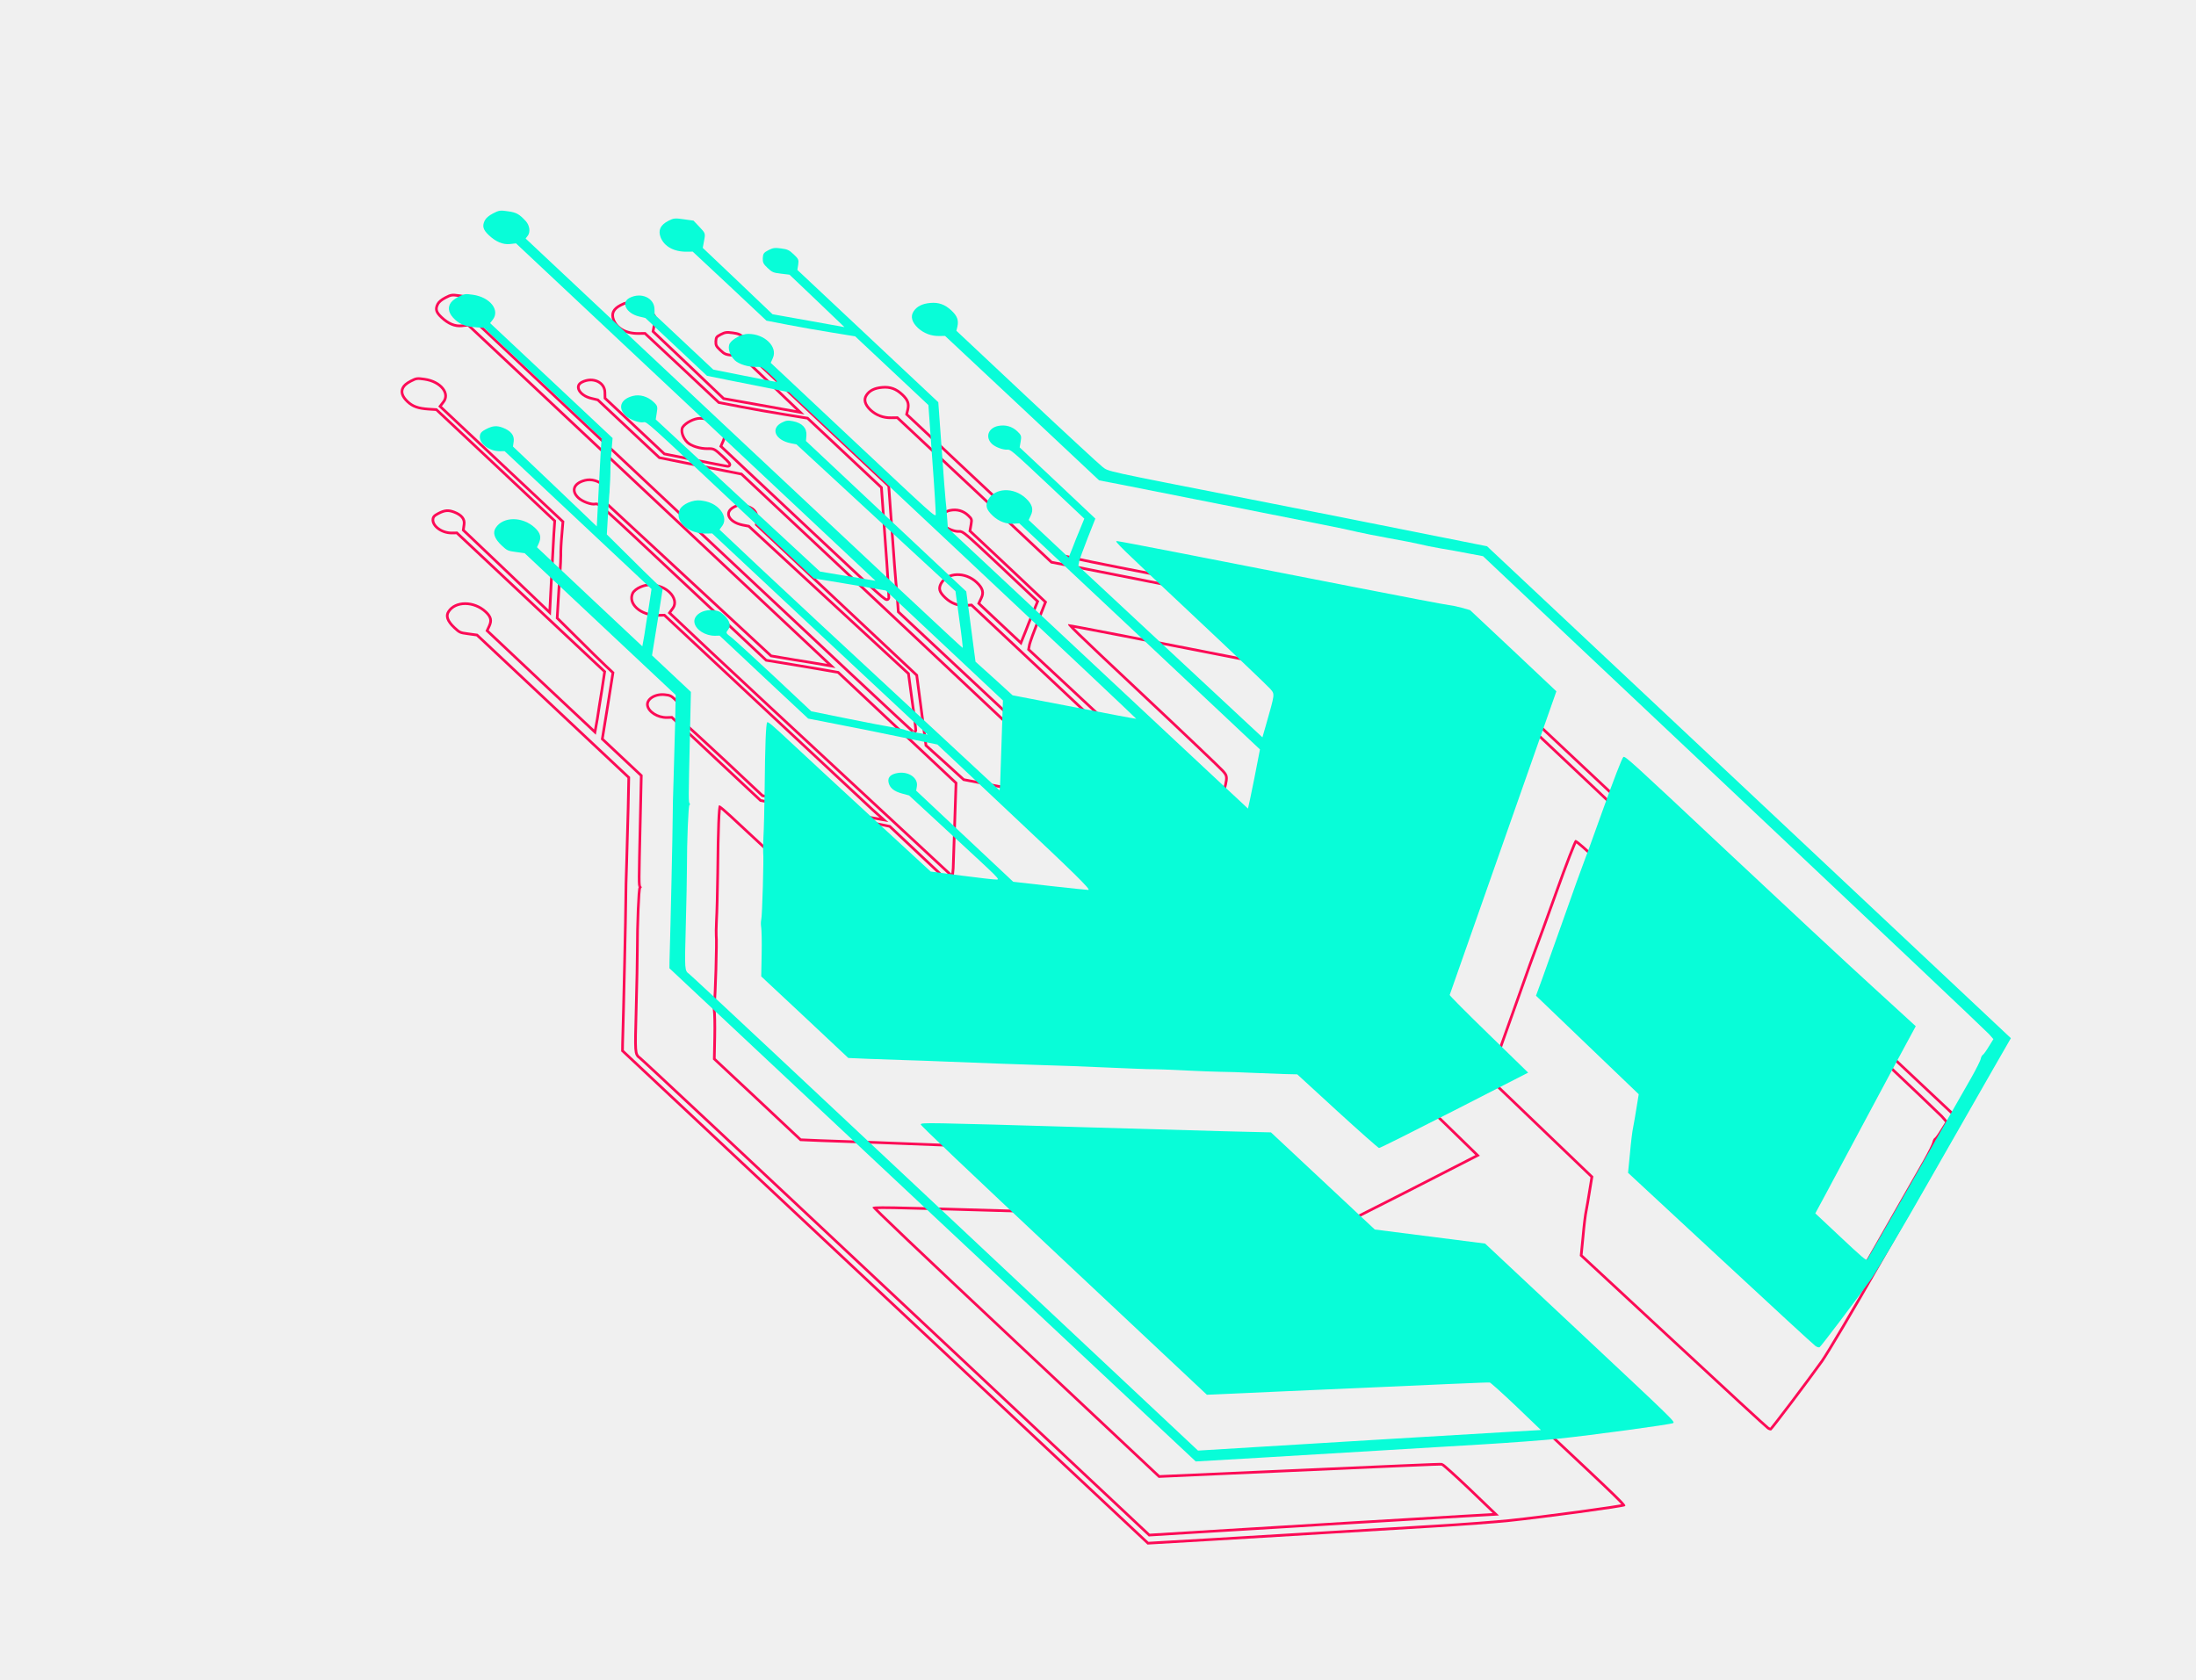
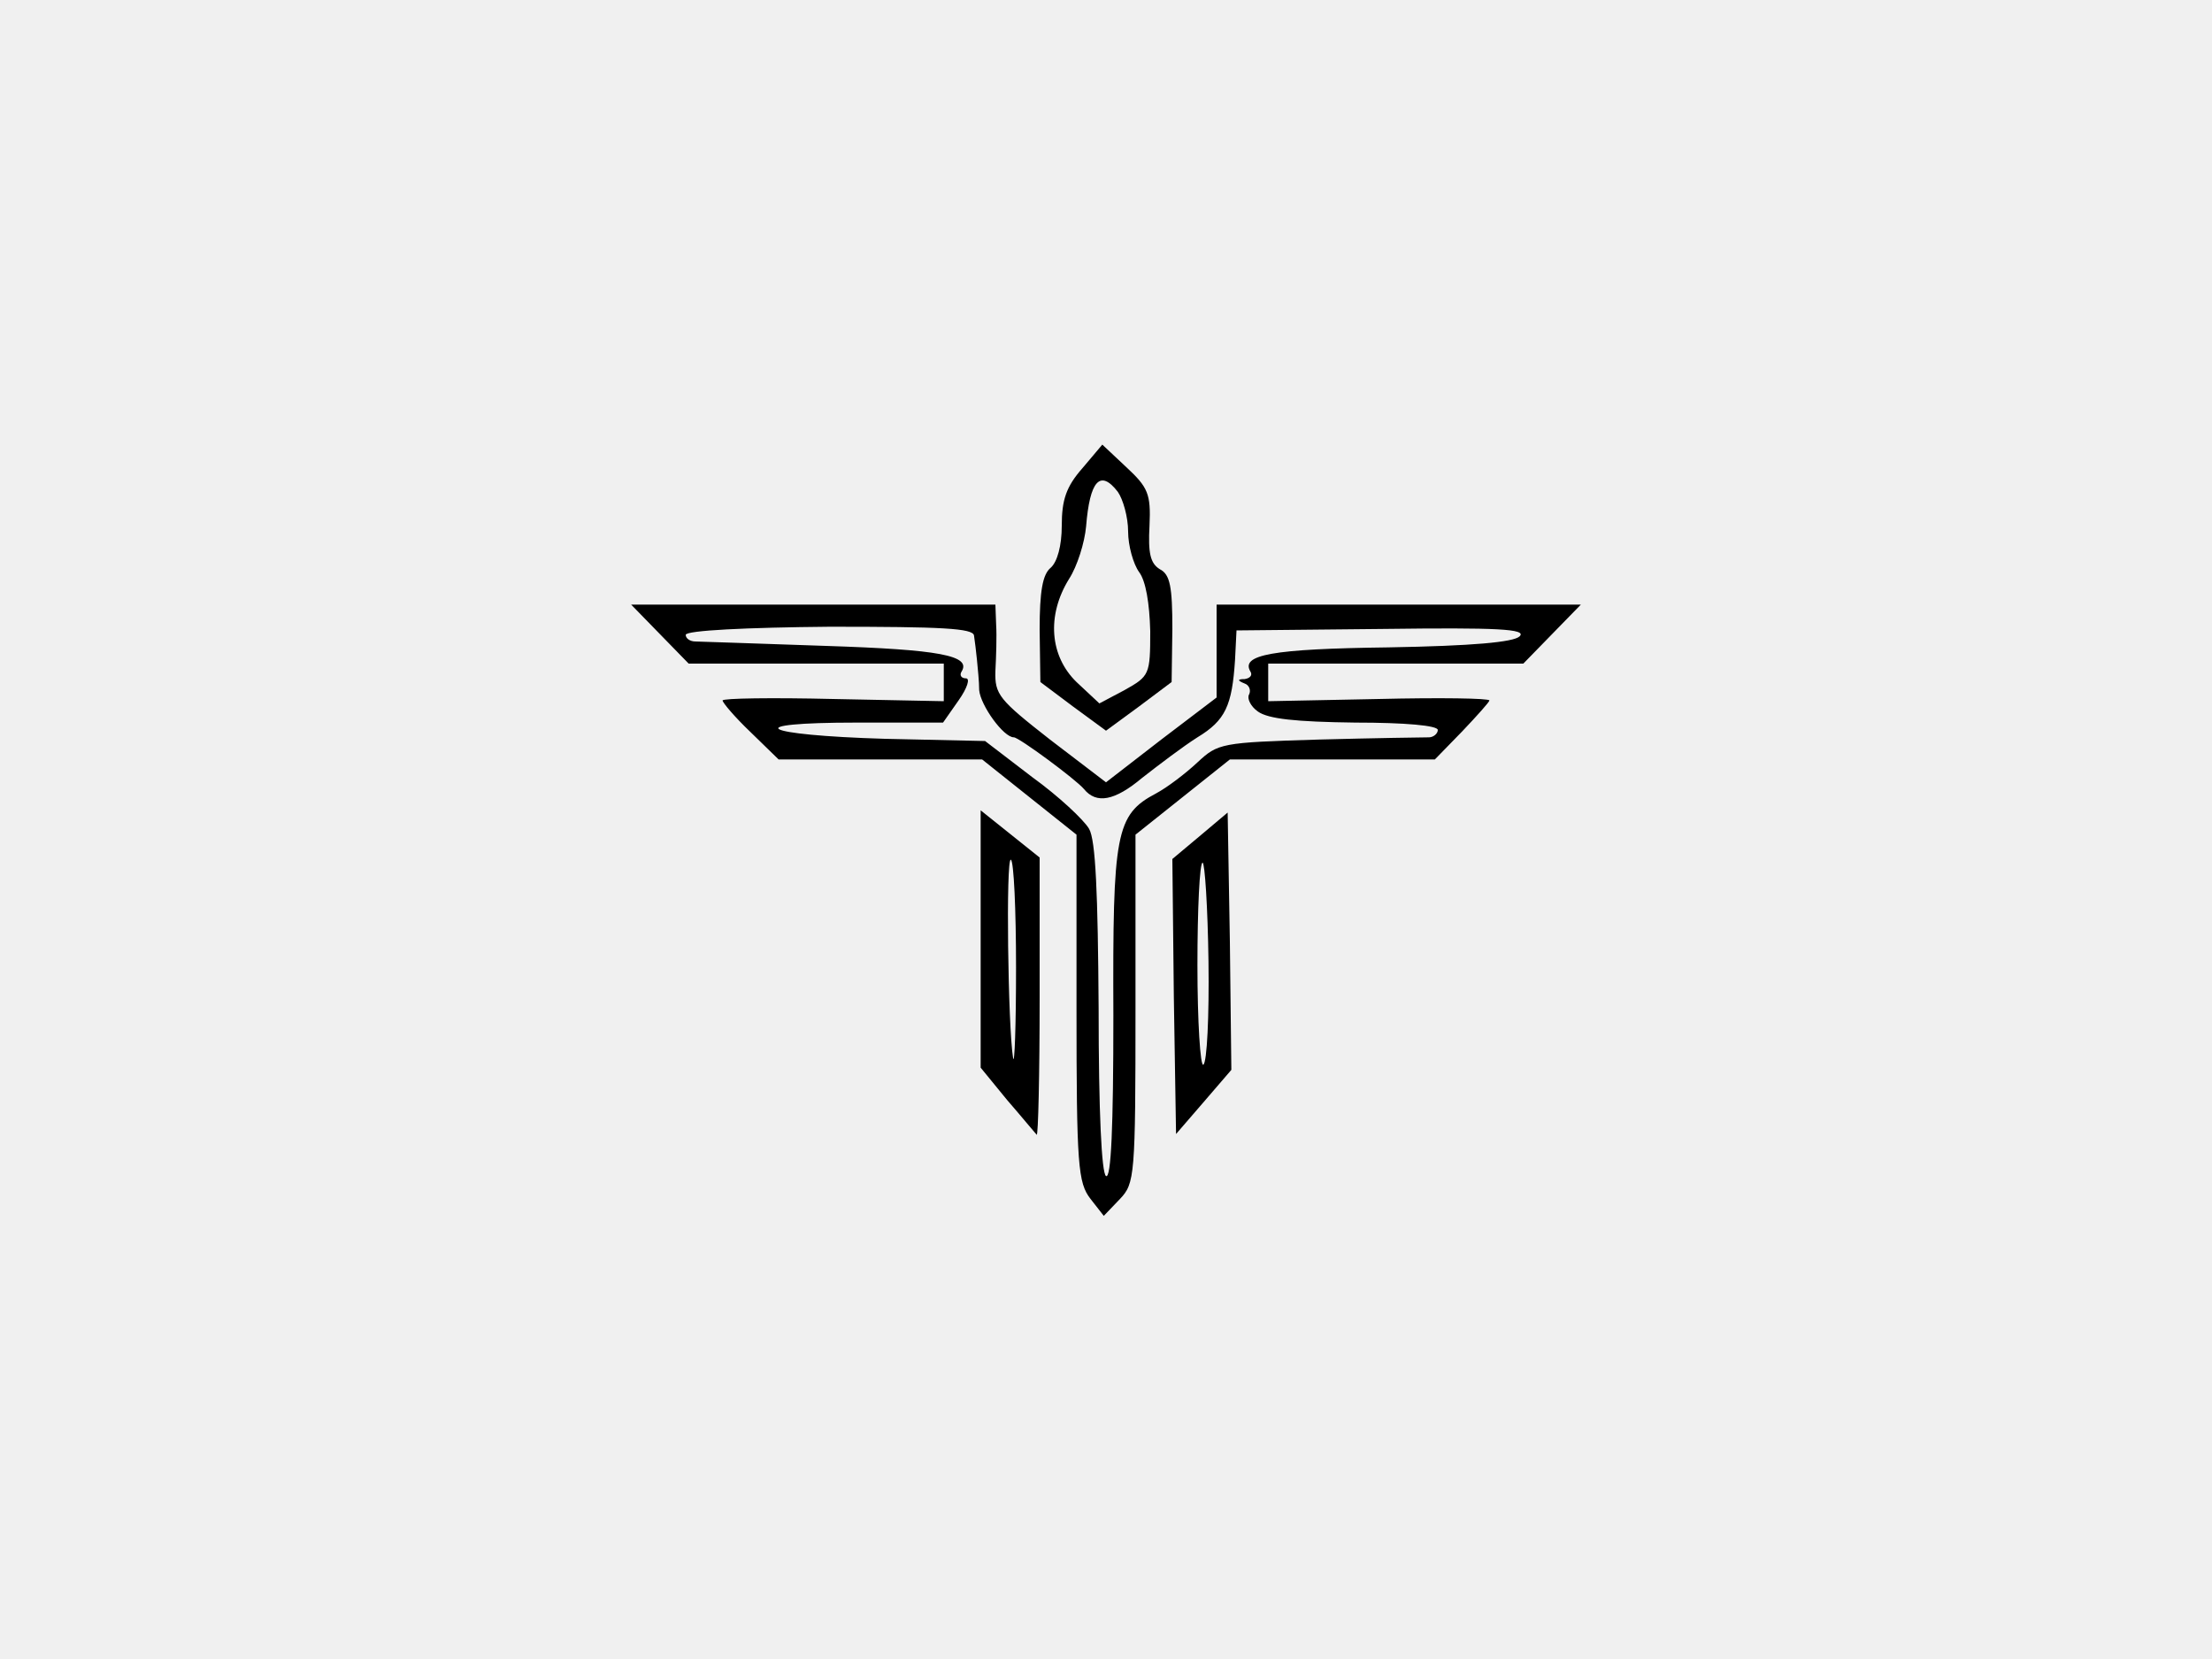
- <svg xmlns="http://www.w3.org/2000/svg" width="500" viewBox="0 0 1638 1253" fill="none">
-   <g id="LogoCombine">
-     <g id="back">
-       <g id="Vector">
-         <mask id="path-1-inside-1" fill="white">
-           <path d="M325.65 226.399C323.502 230.592 324.268 233.382 328.642 237.489C333.964 242.485 339.109 244.6 344.458 244.059L348.894 243.567L482.96 369.446L617.026 495.325L604.066 493.117C596.967 492.014 587.62 490.483 583.359 489.716L575.63 488.41L514.37 431.667L453.11 374.925L453.882 369.957C454.664 365.517 454.451 364.67 451.535 361.933C447.088 357.757 441.306 356.079 436.096 357.397C426.872 359.732 424.552 366.351 430.748 372.169C433.956 375.181 440.937 377.725 444.168 377.007C446.381 376.498 447.548 377.593 508.712 435.023L571.043 493.547L583.211 495.528C589.736 496.61 601.816 498.637 610.03 500.011L624.754 502.581L668.422 543.582L712.09 584.583L711.11 614.193C710.575 630.509 710.037 645.657 709.985 647.808L709.607 651.722L635.881 583.274C595.211 545.605 548.142 501.799 531.301 485.987L500.699 457.123L502.938 454.052C505.435 450.315 504.339 445.147 499.965 441.04C496.539 437.823 492.259 436.004 486.495 435.379C480.82 434.707 473.101 438.068 471.058 442.1C466.876 450.852 477.26 460.343 490.894 460.078L495.193 459.975L569.731 529.702C610.806 568.01 646.908 601.778 650.116 604.79L656.053 610.106L647.854 608.617C643.358 607.759 639.363 606.855 639.072 606.581C638.707 606.239 634.785 605.402 630.347 604.728C625.835 603.985 610.262 601.005 595.675 598.046L569.144 592.671L541.806 567.002C526.7 552.947 512.379 539.76 509.853 537.776C505.311 534.288 505.238 534.219 507.043 531.903C509.428 528.968 508.335 524.967 504.034 520.929C501.191 518.259 499.872 517.668 495.887 517.289C487.843 516.464 480.831 521.264 482.04 526.798C483.136 531.966 490.186 536.387 497.282 536.322L500.757 536.221L533.781 567.229L566.822 598.122L582.468 601.17C591.136 602.84 603.887 605.369 610.865 606.747C617.828 608.239 632.415 611.197 643.315 613.411L663.19 617.454L715.518 666.716C765.82 713.946 777.712 725.629 775.854 725.955C775.353 726.002 762.516 724.686 747.341 722.987L719.758 719.856L683.526 685.837L647.366 651.886L647.9 648.635C648.92 642.477 641.95 637.485 633.959 638.65C628.489 639.465 626.022 641.806 626.734 645.579C627.56 649.718 630.654 652.364 636.849 654.041L642.089 655.469L675.979 686.772C708.921 717.185 709.869 718.075 707.542 718.218C706.128 718.313 694.527 716.994 681.575 715.312L658.186 712.239L613.621 671.171C589.151 648.584 561.838 623.327 553.09 615.113C540.624 603.408 536.858 600.261 536.278 600.88C535.31 601.912 534.652 617.335 534.345 651.588C534.16 665.386 533.777 681.197 533.442 686.575C533.18 692.021 533.128 697.147 533.251 698.039C533.824 701.035 532.54 745.884 531.81 748.174C531.474 749.41 531.447 751.973 531.767 753.826C532.086 755.678 532.318 764.692 532.121 773.822L531.789 790.457L564.319 820.872L596.76 851.332L611.916 851.978C620.274 852.322 632.664 852.701 639.389 852.935C646.203 853.123 658.917 853.547 667.598 853.936C693.981 855.034 723.912 856.099 742.292 856.668C751.902 856.895 772.562 857.664 788.202 858.378C803.77 859.023 817.94 859.649 819.588 859.645C826.345 859.65 838.809 860.098 851.241 860.774C858.524 861.144 868.853 861.529 874.196 861.629C879.627 861.683 889.884 862 897.167 862.369C904.539 862.693 915.192 863.123 921.02 863.29L931.616 863.537L961.512 890.961C977.963 906.019 991.982 918.406 992.629 918.496C993.187 918.631 1018.52 905.935 1048.85 890.433L1103.86 862.259L1074.46 833.622C1058.27 817.9 1045.18 804.709 1045.32 804.32C1045.46 803.931 1063.44 752.768 1085.24 690.704L1124.91 577.753L1092.78 547.452L1060.55 517.197L1054.21 515.383C1050.72 514.432 1046.38 513.596 1044.68 513.418C1042.88 513.285 1009.89 507.011 971.22 499.425C850.166 475.674 799.613 465.854 797.083 465.678C794.876 465.546 799.161 469.699 851.432 518.778C882.707 548.143 909.632 573.812 911.48 575.935C915.014 580.159 915.1 578.946 908.015 603.859L905.634 612.102L836.97 548.149L768.306 484.195L768.912 481.013C769.313 479.319 772.147 471.372 775.32 463.356L781.032 448.926L752.835 422.321L724.549 395.763L725.331 391.322C726.033 387.453 725.748 386.539 722.832 383.801C718.822 380.036 713.816 378.699 708.388 379.812C700.996 381.41 698.717 388.326 703.966 393.254C706.445 395.582 712.164 397.717 715.332 397.457C717.748 397.268 718.639 397.975 745.393 423.096L772.789 448.947L769.663 456.621C767.927 460.812 765.211 467.318 763.862 471.097L761.098 477.945L746.153 463.913L731.281 449.949L732.801 446.719C735.085 442.137 734.05 438.319 729.238 433.801C720.199 425.313 706.209 425.762 701.083 434.79C698.757 439.075 699.637 442.23 704.522 446.816C709.115 451.129 714.761 453.196 720.433 452.701L724.264 452.416L814.078 536.746L903.804 621.122L899.5 643.213C897.08 655.3 894.962 665.213 894.873 665.259C894.8 665.191 844.232 618.098 782.833 560.578L671.027 455.988L670.434 447.799C670.156 443.269 669.625 437.596 669.312 435.103C668.999 432.61 667.705 415.224 666.368 396.374L663.878 362.082L611.316 312.73L558.754 263.378L559.383 259.441C559.876 255.893 559.647 255.161 556.075 251.807C552.576 248.522 551.492 248.021 546.641 247.348C541.952 246.696 540.522 246.906 537.148 248.654C533.685 250.448 533.161 251.25 532.951 254.545C532.829 257.795 533.406 258.983 536.541 261.926C539.967 265.143 540.744 265.485 546.581 266.179L552.903 266.94L573.429 286.472L593.867 306.049L567.095 301.223L540.235 296.443L514.257 271.663L488.19 246.93L489.187 241.527C490.258 236.193 490.128 235.942 485.744 231.309L481.288 226.607L474.012 225.597C467.471 224.63 466.38 224.77 462.473 226.794C456.613 229.829 454.747 233.77 456.74 239.004C459.407 245.907 466.755 249.961 476.502 249.798L480.713 249.741L508.285 275.5L535.696 301.237L551.828 304.352C560.496 306.023 575.454 308.683 584.889 310.168L601.892 312.938L629.158 338.538L656.496 364.207L659.313 403.851C660.974 425.721 662.061 444.594 661.975 445.807C661.673 447.982 660.652 447.024 600.29 390.347L538.907 332.713L540.474 329.139C544.285 320.686 534.257 311.011 521.964 311.112C517.43 311.124 510.681 314.62 508.378 318.149C506.462 321.266 508.214 327.05 512.061 330.793C515.196 333.736 521.99 335.846 527.938 335.739C532.238 335.636 532.311 335.704 538.523 341.408C543.845 346.405 544.324 347.113 542.383 346.844C541.09 346.664 530.101 344.496 518.069 342.126L496.019 337.722L474.148 317.187L452.278 296.652L452.187 292.557C451.949 284.183 442.175 279.793 433.562 284.255C426.903 287.704 431.206 295.884 440.78 298.147L445.406 299.256L468.37 320.818L491.334 342.379L510.975 346.331C521.802 348.477 535.508 351.255 541.605 352.451L552.593 354.619L682.285 476.391C753.583 543.335 811.727 598.186 811.549 598.278C811.371 598.37 790.478 594.536 765.21 589.569L719.298 580.743L705.472 568.15L691.63 555.67L688.19 529.413L684.733 503.269L624.954 447.14L565.175 391.012L565.512 386.801C565.863 381.309 562.338 377.611 555.522 376.256C551.673 375.489 550.332 375.652 547.046 377.354C538.522 381.77 542.276 390.34 553.734 392.689L558.068 393.524L617.376 448.304L676.683 503.084L679.529 524.127C681.222 535.677 682.287 545.216 682.02 545.354C681.754 545.492 608.31 476.792 518.787 392.736L356.071 239.956L357.787 237.686C359.728 234.981 358.998 230.155 356.291 227.097C351.283 221.618 349.131 220.503 342.825 219.627C337.092 218.773 336.163 218.935 331.812 221.189C328.616 222.845 326.551 224.658 325.65 226.399Z" />
-         </mask>
-         <path d="M325.65 226.399C323.502 230.592 324.268 233.382 328.642 237.489C333.964 242.485 339.109 244.6 344.458 244.059L348.894 243.567L482.96 369.446L617.026 495.325L604.066 493.117C596.967 492.014 587.62 490.483 583.359 489.716L575.63 488.41L514.37 431.667L453.11 374.925L453.882 369.957C454.664 365.517 454.451 364.67 451.535 361.933C447.088 357.757 441.306 356.079 436.096 357.397C426.872 359.732 424.552 366.351 430.748 372.169C433.956 375.181 440.937 377.725 444.168 377.007C446.381 376.498 447.548 377.593 508.712 435.023L571.043 493.547L583.211 495.528C589.736 496.61 601.816 498.637 610.03 500.011L624.754 502.581L668.422 543.582L712.09 584.583L711.11 614.193C710.575 630.509 710.037 645.657 709.985 647.808L709.607 651.722L635.881 583.274C595.211 545.605 548.142 501.799 531.301 485.987L500.699 457.123L502.938 454.052C505.435 450.315 504.339 445.147 499.965 441.04C496.539 437.823 492.259 436.004 486.495 435.379C480.82 434.707 473.101 438.068 471.058 442.1C466.876 450.852 477.26 460.343 490.894 460.078L495.193 459.975L569.731 529.702C610.806 568.01 646.908 601.778 650.116 604.79L656.053 610.106L647.854 608.617C643.358 607.759 639.363 606.855 639.072 606.581C638.707 606.239 634.785 605.402 630.347 604.728C625.835 603.985 610.262 601.005 595.675 598.046L569.144 592.671L541.806 567.002C526.7 552.947 512.379 539.76 509.853 537.776C505.311 534.288 505.238 534.219 507.043 531.903C509.428 528.968 508.335 524.967 504.034 520.929C501.191 518.259 499.872 517.668 495.887 517.289C487.843 516.464 480.831 521.264 482.04 526.798C483.136 531.966 490.186 536.387 497.282 536.322L500.757 536.221L533.781 567.229L566.822 598.122L582.468 601.17C591.136 602.84 603.887 605.369 610.865 606.747C617.828 608.239 632.415 611.197 643.315 613.411L663.19 617.454L715.518 666.716C765.82 713.946 777.712 725.629 775.854 725.955C775.353 726.002 762.516 724.686 747.341 722.987L719.758 719.856L683.526 685.837L647.366 651.886L647.9 648.635C648.92 642.477 641.95 637.485 633.959 638.65C628.489 639.465 626.022 641.806 626.734 645.579C627.56 649.718 630.654 652.364 636.849 654.041L642.089 655.469L675.979 686.772C708.921 717.185 709.869 718.075 707.542 718.218C706.128 718.313 694.527 716.994 681.575 715.312L658.186 712.239L613.621 671.171C589.151 648.584 561.838 623.327 553.09 615.113C540.624 603.408 536.858 600.261 536.278 600.88C535.31 601.912 534.652 617.335 534.345 651.588C534.16 665.386 533.777 681.197 533.442 686.575C533.18 692.021 533.128 697.147 533.251 698.039C533.824 701.035 532.54 745.884 531.81 748.174C531.474 749.41 531.447 751.973 531.767 753.826C532.086 755.678 532.318 764.692 532.121 773.822L531.789 790.457L564.319 820.872L596.76 851.332L611.916 851.978C620.274 852.322 632.664 852.701 639.389 852.935C646.203 853.123 658.917 853.547 667.598 853.936C693.981 855.034 723.912 856.099 742.292 856.668C751.902 856.895 772.562 857.664 788.202 858.378C803.77 859.023 817.94 859.649 819.588 859.645C826.345 859.65 838.809 860.098 851.241 860.774C858.524 861.144 868.853 861.529 874.196 861.629C879.627 861.683 889.884 862 897.167 862.369C904.539 862.693 915.192 863.123 921.02 863.29L931.616 863.537L961.512 890.961C977.963 906.019 991.982 918.406 992.629 918.496C993.187 918.631 1018.52 905.935 1048.85 890.433L1103.86 862.259L1074.46 833.622C1058.27 817.9 1045.18 804.709 1045.32 804.32C1045.46 803.931 1063.44 752.768 1085.24 690.704L1124.91 577.753L1092.78 547.452L1060.55 517.197L1054.21 515.383C1050.72 514.432 1046.38 513.596 1044.68 513.418C1042.88 513.285 1009.89 507.011 971.22 499.425C850.166 475.674 799.613 465.854 797.083 465.678C794.876 465.546 799.161 469.699 851.432 518.778C882.707 548.143 909.632 573.812 911.48 575.935C915.014 580.159 915.1 578.946 908.015 603.859L905.634 612.102L836.97 548.149L768.306 484.195L768.912 481.013C769.313 479.319 772.147 471.372 775.32 463.356L781.032 448.926L752.835 422.321L724.549 395.763L725.331 391.322C726.033 387.453 725.748 386.539 722.832 383.801C718.822 380.036 713.816 378.699 708.388 379.812C700.996 381.41 698.717 388.326 703.966 393.254C706.445 395.582 712.164 397.717 715.332 397.457C717.748 397.268 718.639 397.975 745.393 423.096L772.789 448.947L769.663 456.621C767.927 460.812 765.211 467.318 763.862 471.097L761.098 477.945L746.153 463.913L731.281 449.949L732.801 446.719C735.085 442.137 734.05 438.319 729.238 433.801C720.199 425.313 706.209 425.762 701.083 434.79C698.757 439.075 699.637 442.23 704.522 446.816C709.115 451.129 714.761 453.196 720.433 452.701L724.264 452.416L814.078 536.746L903.804 621.122L899.5 643.213C897.08 655.3 894.962 665.213 894.873 665.259C894.8 665.191 844.232 618.098 782.833 560.578L671.027 455.988L670.434 447.799C670.156 443.269 669.625 437.596 669.312 435.103C668.999 432.61 667.705 415.224 666.368 396.374L663.878 362.082L611.316 312.73L558.754 263.378L559.383 259.441C559.876 255.893 559.647 255.161 556.075 251.807C552.576 248.522 551.492 248.021 546.641 247.348C541.952 246.696 540.522 246.906 537.148 248.654C533.685 250.448 533.161 251.25 532.951 254.545C532.829 257.795 533.406 258.983 536.541 261.926C539.967 265.143 540.744 265.485 546.581 266.179L552.903 266.94L573.429 286.472L593.867 306.049L567.095 301.223L540.235 296.443L514.257 271.663L488.19 246.93L489.187 241.527C490.258 236.193 490.128 235.942 485.744 231.309L481.288 226.607L474.012 225.597C467.471 224.63 466.38 224.77 462.473 226.794C456.613 229.829 454.747 233.77 456.74 239.004C459.407 245.907 466.755 249.961 476.502 249.798L480.713 249.741L508.285 275.5L535.696 301.237L551.828 304.352C560.496 306.023 575.454 308.683 584.889 310.168L601.892 312.938L629.158 338.538L656.496 364.207L659.313 403.851C660.974 425.721 662.061 444.594 661.975 445.807C661.673 447.982 660.652 447.024 600.29 390.347L538.907 332.713L540.474 329.139C544.285 320.686 534.257 311.011 521.964 311.112C517.43 311.124 510.681 314.62 508.378 318.149C506.462 321.266 508.214 327.05 512.061 330.793C515.196 333.736 521.99 335.846 527.938 335.739C532.238 335.636 532.311 335.704 538.523 341.408C543.845 346.405 544.324 347.113 542.383 346.844C541.09 346.664 530.101 344.496 518.069 342.126L496.019 337.722L474.148 317.187L452.278 296.652L452.187 292.557C451.949 284.183 442.175 279.793 433.562 284.255C426.903 287.704 431.206 295.884 440.78 298.147L445.406 299.256L468.37 320.818L491.334 342.379L510.975 346.331C521.802 348.477 535.508 351.255 541.605 352.451L552.593 354.619L682.285 476.391C753.583 543.335 811.727 598.186 811.549 598.278C811.371 598.37 790.478 594.536 765.21 589.569L719.298 580.743L705.472 568.15L691.63 555.67L688.19 529.413L684.733 503.269L624.954 447.14L565.175 391.012L565.512 386.801C565.863 381.309 562.338 377.611 555.522 376.256C551.673 375.489 550.332 375.652 547.046 377.354C538.522 381.77 542.276 390.34 553.734 392.689L558.068 393.524L617.376 448.304L676.683 503.084L679.529 524.127C681.222 535.677 682.287 545.216 682.02 545.354C681.754 545.492 608.31 476.792 518.787 392.736L356.071 239.956L357.787 237.686C359.728 234.981 358.998 230.155 356.291 227.097C351.283 221.618 349.131 220.503 342.825 219.627C337.092 218.773 336.163 218.935 331.812 221.189C328.616 222.845 326.551 224.658 325.65 226.399Z" stroke="#FC0B56" stroke-width="4" mask="url(#path-1-inside-1)" />
-       </g>
-       <g id="Vector_2">
-         <mask id="path-2-inside-2" fill="white">
-           <path d="M299.676 288.817C297.77 292.46 299.04 296.37 303.341 300.408C307.35 304.173 311.589 305.695 319.753 306.245L325.064 306.574L368.951 347.781L412.749 389.034L412.108 398.394C411.805 403.542 411.065 418.371 410.344 431.278L409.146 454.733L377.935 424.911L346.635 395.134L347.176 391.243C347.795 386.78 344.902 383.286 338.948 381.06C334.402 379.379 331.485 379.615 326.424 382.237C323.316 383.847 322.244 385.039 321.958 387.099C321.163 392.822 328.831 398.727 337.002 398.637L340.388 398.583L395.21 450.057L449.959 501.462L447.954 514.716C446.775 522.018 445.189 531.654 444.57 536.118L443.118 544.198L403.824 507.304L364.546 470.295L365.84 467.5C367.963 462.896 367.171 459.695 363.016 455.793C353.903 447.237 339.242 447.184 333.767 455.756C331.27 459.492 332.8 463.904 338.195 468.969C342.204 472.734 342.819 473.052 348.891 473.837L355.359 474.735L411.712 527.647L467.992 580.49L467.543 602.708C467.241 614.973 466.759 633.279 466.42 643.439C466.007 653.53 465.787 666.39 465.76 671.927C465.779 680.095 464.197 752.608 463.402 778.511L463.327 784.391L659.537 968.361L855.909 1152.35L903.264 1149.6C950.295 1146.8 993.585 1144.23 1069.05 1139.66C1090.82 1138.37 1116.3 1136.43 1125.84 1135.42C1151.51 1132.74 1209.88 1124.81 1211.92 1123.75C1213.7 1122.83 1213.04 1122.22 1142.68 1056.28L1071.73 989.789L1030.59 984.543L989.46 979.298L950.733 943.065L912.006 906.833L876.936 905.987C857.643 905.466 812.17 904.167 775.733 903.074C652.132 899.441 651.469 899.465 650.778 900.886C650.448 901.482 683.789 933.175 757.274 1002.17L864.22 1102.59L919.197 1100.13C1048.64 1094.37 1073.76 1093.25 1075.22 1093.45C1075.86 1093.54 1084.8 1101.55 1094.99 1111.25L1113.39 1128.91L1091.3 1130.16C1058.48 1132.07 957.847 1138.1 904.569 1141.38L857.611 1144.25L669.436 967.694C565.989 870.564 479.86 789.954 477.99 788.586C474.63 786.078 474.63 786.078 475.529 752.898C476.011 734.593 476.417 715.052 476.388 709.332C476.356 689.38 477.466 662.996 478.265 662.582C478.798 662.306 478.788 661.779 478.424 661.437C477.476 660.547 477.528 658.396 478.567 612.93L479.35 578.218L464.842 564.597L450.335 550.975L454.342 526.276L458.276 501.509L452.371 495.965C449.09 492.884 439.733 483.711 431.559 475.519L416.637 460.731L417.351 448.465C417.715 441.692 418.371 432.217 418.715 427.366C419.06 422.514 419.312 416.542 419.307 414.208C419.228 411.806 419.503 405.078 420.063 399.265L420.935 388.829L375.226 345.911L329.59 303.062L331.499 300.586C337.196 293.386 329.479 283.682 316.705 281.908C311.135 281.076 310.206 281.239 305.855 283.493C302.658 285.149 300.593 286.962 299.676 288.817Z" />
-         </mask>
-         <path d="M299.676 288.817C297.77 292.46 299.04 296.37 303.341 300.408C307.35 304.173 311.589 305.695 319.753 306.245L325.064 306.574L368.951 347.781L412.749 389.034L412.108 398.394C411.805 403.542 411.065 418.371 410.344 431.278L409.146 454.733L377.935 424.911L346.635 395.134L347.176 391.243C347.795 386.78 344.902 383.286 338.948 381.06C334.402 379.379 331.485 379.615 326.424 382.237C323.316 383.847 322.244 385.039 321.958 387.099C321.163 392.822 328.831 398.727 337.002 398.637L340.388 398.583L395.21 450.057L449.959 501.462L447.954 514.716C446.775 522.018 445.189 531.654 444.57 536.118L443.118 544.198L403.824 507.304L364.546 470.295L365.84 467.5C367.963 462.896 367.171 459.695 363.016 455.793C353.903 447.237 339.242 447.184 333.767 455.756C331.27 459.492 332.8 463.904 338.195 468.969C342.204 472.734 342.819 473.052 348.891 473.837L355.359 474.735L411.712 527.647L467.992 580.49L467.543 602.708C467.241 614.973 466.759 633.279 466.42 643.439C466.007 653.53 465.787 666.39 465.76 671.927C465.779 680.095 464.197 752.608 463.402 778.511L463.327 784.391L659.537 968.361L855.909 1152.35L903.264 1149.6C950.295 1146.8 993.585 1144.23 1069.05 1139.66C1090.82 1138.37 1116.3 1136.43 1125.84 1135.42C1151.51 1132.74 1209.88 1124.81 1211.92 1123.75C1213.7 1122.83 1213.04 1122.22 1142.68 1056.28L1071.73 989.789L1030.59 984.543L989.46 979.298L950.733 943.065L912.006 906.833L876.936 905.987C857.643 905.466 812.17 904.167 775.733 903.074C652.132 899.441 651.469 899.465 650.778 900.886C650.448 901.482 683.789 933.175 757.274 1002.17L864.22 1102.59L919.197 1100.13C1048.64 1094.37 1073.76 1093.25 1075.22 1093.45C1075.86 1093.54 1084.8 1101.55 1094.99 1111.25L1113.39 1128.91L1091.3 1130.16C1058.48 1132.07 957.847 1138.1 904.569 1141.38L857.611 1144.25L669.436 967.694C565.989 870.564 479.86 789.954 477.99 788.586C474.63 786.078 474.63 786.078 475.529 752.898C476.011 734.593 476.417 715.052 476.388 709.332C476.356 689.38 477.466 662.996 478.265 662.582C478.798 662.306 478.788 661.779 478.424 661.437C477.476 660.547 477.528 658.396 478.567 612.93L479.35 578.218L464.842 564.597L450.335 550.975L454.342 526.276L458.276 501.509L452.371 495.965C449.09 492.884 439.733 483.711 431.559 475.519L416.637 460.731L417.351 448.465C417.715 441.692 418.371 432.217 418.715 427.366C419.06 422.514 419.312 416.542 419.307 414.208C419.228 411.806 419.503 405.078 420.063 399.265L420.935 388.829L375.226 345.911L329.59 303.062L331.499 300.586C337.196 293.386 329.479 283.682 316.705 281.908C311.135 281.076 310.206 281.239 305.855 283.493C302.658 285.149 300.593 286.962 299.676 288.817Z" stroke="#FC0B56" stroke-width="4" mask="url(#path-2-inside-2)" />
-       </g>
-       <g id="Vector_3">
-         <mask id="path-3-inside-3" fill="white">
-           <path d="M645.435 294.313C642.939 298.049 644.145 302.416 648.738 306.728C653.128 310.721 658.685 312.834 664.722 312.681L668.933 312.624L726.395 366.448L783.842 420.386L799.092 423.321C807.509 425.014 840.799 431.562 872.957 437.953C905.115 444.343 940.078 451.298 950.744 453.421C961.336 455.475 972.94 457.961 976.522 458.867C980.032 459.704 990.697 461.827 1000.26 463.564C1009.76 465.232 1019.94 467.287 1022.89 467.989C1025.75 468.736 1032.8 470.182 1038.36 471.128C1044 472.029 1053.4 473.743 1059.34 474.917L1070.18 476.948L1257.22 653.345C1360.11 750.339 1445.77 831.408 1447.61 833.531L1450.89 837.252L1447.39 842.89C1445.56 845.96 1443.53 848.712 1442.99 848.987C1442.37 849.309 1441.7 850.615 1441.43 851.92C1441.26 853.179 1438.19 859.228 1434.79 865.346C1416.99 896.762 1357.47 1000.77 1356.68 1001.71C1355.91 1002.54 1353.11 1000.17 1336.92 984.972L1318.04 967.243L1324.91 954.549C1328.68 947.607 1342.85 920.936 1356.54 895.365C1370.22 869.795 1384.02 844.063 1387.21 838.266L1392.97 827.634L1360.36 797.793C1342.37 781.412 1293.62 736.031 1251.99 696.946C1180.48 629.797 1176.31 626.01 1174.88 626.746C1174 627.205 1167.3 644.589 1159.87 665.43C1152.46 686.157 1145.66 704.868 1144.8 706.907C1143.94 708.945 1137.76 726.168 1131.09 745.131C1124.41 764.093 1116.78 785.255 1114.32 792.263L1109.69 804.86L1148.01 841.619L1186.34 878.379L1184.72 888.245C1183.88 893.67 1182.71 900.331 1182.17 903.055C1181.55 905.711 1180.5 914.431 1179.8 922.441L1178.36 936.997L1247.27 1000.93C1285.23 1036.18 1317.08 1065.56 1318.22 1066.25C1319.35 1067.04 1320.7 1067.41 1321.23 1067.13C1322.3 1066.58 1349.05 1031.16 1359.79 1016.14C1364 1010.14 1383.35 977.596 1402.56 943.751C1421.92 909.928 1443.58 872.05 1450.78 859.401L1463.92 836.554L1268.56 652.994L1073.19 469.549L1011.6 457.265C977.683 450.513 948.007 444.642 945.525 444.122C943.042 443.602 921.55 439.335 897.559 434.662C785.569 412.694 791.165 413.938 786.315 410.289C783.935 408.442 758.444 384.897 729.721 357.928L677.378 308.781L678.162 305.507C679.137 300.859 678.006 297.728 673.705 293.689C668.894 289.172 664.186 287.468 658.012 288.01C651.928 288.507 647.843 290.623 645.435 294.313Z" />
-         </mask>
-         <path d="M645.435 294.313C642.939 298.049 644.145 302.416 648.738 306.728C653.128 310.721 658.685 312.834 664.722 312.681L668.933 312.624L726.395 366.448L783.842 420.386L799.092 423.321C807.509 425.014 840.799 431.562 872.957 437.953C905.115 444.343 940.078 451.298 950.744 453.421C961.336 455.475 972.94 457.961 976.522 458.867C980.032 459.704 990.697 461.827 1000.26 463.564C1009.76 465.232 1019.94 467.287 1022.89 467.989C1025.75 468.736 1032.8 470.182 1038.36 471.128C1044 472.029 1053.4 473.743 1059.34 474.917L1070.18 476.948L1257.22 653.345C1360.11 750.339 1445.77 831.408 1447.61 833.531L1450.89 837.252L1447.39 842.89C1445.56 845.96 1443.53 848.712 1442.99 848.987C1442.37 849.309 1441.7 850.615 1441.43 851.92C1441.26 853.179 1438.19 859.228 1434.79 865.346C1416.99 896.762 1357.47 1000.77 1356.68 1001.71C1355.91 1002.54 1353.11 1000.17 1336.92 984.972L1318.04 967.243L1324.91 954.549C1328.68 947.607 1342.85 920.936 1356.54 895.365C1370.22 869.795 1384.02 844.063 1387.21 838.266L1392.97 827.634L1360.36 797.793C1342.37 781.412 1293.62 736.031 1251.99 696.946C1180.48 629.797 1176.31 626.01 1174.88 626.746C1174 627.205 1167.3 644.589 1159.87 665.43C1152.46 686.157 1145.66 704.868 1144.8 706.907C1143.94 708.945 1137.76 726.168 1131.09 745.131C1124.41 764.093 1116.78 785.255 1114.32 792.263L1109.69 804.86L1148.01 841.619L1186.34 878.379L1184.72 888.245C1183.88 893.67 1182.71 900.331 1182.17 903.055C1181.55 905.711 1180.5 914.431 1179.8 922.441L1178.36 936.997L1247.27 1000.93C1285.23 1036.18 1317.08 1065.56 1318.22 1066.25C1319.35 1067.04 1320.7 1067.41 1321.23 1067.13C1322.3 1066.58 1349.05 1031.16 1359.79 1016.14C1364 1010.14 1383.35 977.596 1402.56 943.751C1421.92 909.928 1443.58 872.05 1450.78 859.401L1463.92 836.554L1268.56 652.994L1073.19 469.549L1011.6 457.265C977.683 450.513 948.007 444.642 945.525 444.122C943.042 443.602 921.55 439.335 897.559 434.662C785.569 412.694 791.165 413.938 786.315 410.289C783.935 408.442 758.444 384.897 729.721 357.928L677.378 308.781L678.162 305.507C679.137 300.859 678.006 297.728 673.705 293.689C668.894 289.172 664.186 287.468 658.012 288.01C651.928 288.507 647.843 290.623 645.435 294.313Z" stroke="#FC0B56" stroke-width="4" mask="url(#path-3-inside-3)" />
-       </g>
-     </g>
-     <g id="front">
-       <path id="Vector_4" d="M361.65 164.399C359.502 168.592 360.268 171.382 364.642 175.489C369.964 180.485 375.109 182.6 380.458 182.059L384.894 181.567L518.96 307.446L653.026 433.325L640.066 431.117C632.967 430.014 623.62 428.483 619.359 427.716L611.63 426.41L550.37 369.667L489.11 312.925L489.882 307.957C490.664 303.517 490.451 302.67 487.535 299.933C483.088 295.757 477.306 294.079 472.096 295.397C462.872 297.732 460.552 304.351 466.748 310.169C469.956 313.181 476.937 315.725 480.168 315.007C482.381 314.498 483.548 315.593 544.712 373.023L607.043 431.547L619.211 433.528C625.736 434.61 637.816 436.637 646.03 438.011L660.754 440.581L704.422 481.582L748.09 522.583L747.11 552.193C746.575 568.509 746.037 583.657 745.985 585.808L745.607 589.722L671.881 521.274C631.211 483.605 584.142 439.799 567.301 423.987L536.699 395.123L538.938 392.052C541.435 388.315 540.339 383.147 535.965 379.04C532.539 375.823 528.259 374.004 522.495 373.379C516.82 372.707 509.101 376.068 507.058 380.1C502.876 388.852 513.26 398.343 526.894 398.078L531.193 397.975L605.731 467.702C646.806 506.01 682.908 539.778 686.116 542.79L692.053 548.106L683.854 546.617C679.358 545.759 675.363 544.855 675.072 544.581C674.707 544.239 670.785 543.402 666.347 542.728C661.835 541.985 646.262 539.005 631.675 536.046L605.144 530.671L577.806 505.002C562.7 490.947 548.379 477.76 545.853 475.776C541.311 472.288 541.238 472.219 543.043 469.903C545.428 466.968 544.335 462.967 540.034 458.929C537.191 456.259 535.872 455.668 531.887 455.289C523.843 454.464 516.831 459.264 518.04 464.798C519.136 469.966 526.186 474.387 533.282 474.322L536.757 474.221L569.781 505.229L602.822 536.122L618.468 539.17C627.136 540.84 639.887 543.369 646.865 544.747C653.828 546.239 668.415 549.197 679.315 551.411L699.19 555.454L751.518 604.716C801.82 651.946 813.712 663.629 811.854 663.955C811.353 664.002 798.516 662.686 783.341 660.987L755.758 657.856L719.526 623.837L683.366 589.886L683.9 586.635C684.92 580.477 677.95 575.485 669.959 576.65C664.489 577.465 662.022 579.806 662.734 583.579C663.56 587.718 666.654 590.364 672.849 592.041L678.089 593.469L711.979 624.772C744.921 655.185 745.869 656.075 743.542 656.218C742.128 656.313 730.526 654.994 717.575 653.312L694.186 650.239L649.621 609.171C625.151 586.584 597.838 561.327 589.09 553.113C576.624 541.408 572.858 538.261 572.278 538.88C571.31 539.912 570.652 555.335 570.345 589.588C570.16 603.386 569.777 619.197 569.442 624.575C569.18 630.021 569.128 635.147 569.251 636.039C569.824 639.035 568.54 683.884 567.81 686.174C567.474 687.41 567.447 689.973 567.767 691.826C568.086 693.678 568.318 702.692 568.121 711.822L567.789 728.457L600.319 758.872L632.76 789.332L647.916 789.978C656.274 790.322 668.664 790.701 675.389 790.935C682.203 791.123 694.917 791.547 703.598 791.936C729.981 793.034 759.912 794.099 778.292 794.668C787.902 794.895 808.562 795.664 824.202 796.378C839.77 797.023 853.94 797.649 855.588 797.645C862.345 797.65 874.809 798.098 887.241 798.774C894.524 799.144 904.853 799.529 910.196 799.629C915.627 799.683 925.884 800 933.167 800.369C940.539 800.693 951.192 801.123 957.02 801.29L967.616 801.537L997.512 828.961C1013.96 844.019 1027.98 856.406 1028.63 856.496C1029.19 856.631 1054.52 843.935 1084.85 828.433L1139.86 800.259L1110.46 771.622C1094.27 755.9 1081.18 742.709 1081.32 742.32C1081.46 741.931 1099.44 690.768 1121.24 628.704L1160.91 515.753L1128.78 485.452L1096.55 455.197L1090.21 453.383C1086.72 452.432 1082.38 451.596 1080.68 451.418C1078.88 451.285 1045.89 445.011 1007.22 437.425C886.166 413.674 835.613 403.854 833.083 403.678C830.876 403.546 835.161 407.699 887.432 456.778C918.707 486.143 945.632 511.812 947.48 513.935C951.014 518.159 951.1 516.946 944.015 541.859L941.634 550.102L872.97 486.149L804.306 422.195L804.912 419.013C805.313 417.319 808.147 409.372 811.32 401.356L817.032 386.926L788.835 360.321L760.549 333.763L761.331 329.322C762.033 325.453 761.748 324.539 758.832 321.801C754.822 318.036 749.816 316.699 744.388 317.812C736.996 319.41 734.717 326.326 739.966 331.254C742.445 333.582 748.164 335.717 751.332 335.457C753.748 335.268 754.639 335.975 781.393 361.096L808.789 386.947L805.663 394.621C803.927 398.812 801.211 405.318 799.862 409.097L797.098 415.945L782.153 401.913L767.281 387.949L768.801 384.719C771.085 380.137 770.05 376.319 765.238 371.801C756.199 363.313 742.209 363.762 737.083 372.79C734.757 377.075 735.637 380.23 740.522 384.816C745.115 389.129 750.761 391.196 756.433 390.701L760.264 390.416L850.078 474.746L939.804 559.122L935.5 581.213C933.08 593.3 930.962 603.213 930.873 603.259C930.8 603.191 880.232 556.098 818.833 498.578L707.027 393.988L706.434 385.799C706.156 381.269 705.625 375.596 705.312 373.103C704.999 370.61 703.705 353.224 702.368 334.374L699.878 300.082L647.316 250.73L594.754 201.378L595.383 197.441C595.876 193.893 595.647 193.161 592.075 189.807C588.576 186.522 587.492 186.021 582.641 185.348C577.952 184.696 576.522 184.906 573.148 186.654C569.685 188.448 569.161 189.25 568.951 192.545C568.829 195.795 569.406 196.983 572.541 199.926C575.967 203.143 576.744 203.485 582.581 204.179L588.903 204.94L609.429 224.472L629.867 244.049L603.095 239.223L576.235 234.443L550.257 209.663L524.19 184.93L525.187 179.527C526.258 174.193 526.128 173.942 521.744 169.309L517.288 164.607L510.012 163.597C503.471 162.63 502.38 162.77 498.473 164.794C492.613 167.829 490.747 171.77 492.74 177.004C495.407 183.907 502.755 187.961 512.502 187.798L516.713 187.741L544.285 213.5L571.696 239.237L587.828 242.352C596.496 244.023 611.454 246.683 620.889 248.168L637.892 250.938L665.158 276.538L692.496 302.207L695.313 341.851C696.974 363.721 698.061 382.594 697.975 383.807C697.673 385.982 696.652 385.024 636.29 328.347L574.907 270.713L576.474 267.139C580.285 258.686 570.257 249.011 557.964 249.112C553.43 249.124 546.681 252.62 544.378 256.149C542.462 259.266 544.214 265.05 548.061 268.793C551.196 271.736 557.99 273.846 563.938 273.739C568.238 273.636 568.311 273.704 574.523 279.408C579.845 284.405 580.324 285.113 578.383 284.844C577.09 284.664 566.101 282.496 554.069 280.126L532.019 275.722L510.148 255.187L488.278 234.652L488.187 230.557C487.949 222.183 478.175 217.793 469.562 222.255C462.903 225.704 467.206 233.884 476.78 236.147L481.406 237.256L504.37 258.818L527.334 280.379L546.975 284.331C557.802 286.477 571.508 289.255 577.605 290.451L588.593 292.619L718.285 414.391C789.583 481.335 847.727 536.186 847.549 536.278C847.371 536.37 826.478 532.536 801.21 527.569L755.298 518.743L741.472 506.15L727.63 493.67L724.19 467.413L720.733 441.269L660.954 385.14L601.175 329.012L601.512 324.801C601.863 319.309 598.338 315.611 591.522 314.256C587.673 313.489 586.332 313.652 583.046 315.354C574.522 319.77 578.276 328.34 589.734 330.689L594.068 331.524L653.376 386.304L712.683 441.084L715.529 462.127C717.222 473.677 718.287 483.216 718.02 483.354C717.754 483.492 644.31 414.792 554.787 330.736L392.071 177.956L393.787 175.686C395.728 172.981 394.998 168.155 392.291 165.097C387.283 159.618 385.131 158.503 378.825 157.627C373.092 156.773 372.163 156.935 367.812 159.189C364.616 160.845 362.551 162.658 361.65 164.399Z" fill="#08FDD8" />
-       <path id="Vector_5" d="M335.676 226.817C333.77 230.46 335.04 234.37 339.341 238.408C343.35 242.173 347.589 243.695 355.753 244.245L361.064 244.574L404.951 285.781L448.749 327.034L448.108 336.394C447.805 341.542 447.065 356.371 446.344 369.278L445.146 392.733L413.935 362.911L382.635 333.134L383.176 329.243C383.795 324.78 380.902 321.286 374.948 319.06C370.402 317.379 367.485 317.615 362.424 320.237C359.316 321.847 358.244 323.039 357.958 325.099C357.163 330.822 364.831 336.727 373.002 336.637L376.388 336.583L431.21 388.057L485.959 439.462L483.954 452.716C482.775 460.018 481.189 469.654 480.57 474.118L479.118 482.198L439.824 445.304L400.546 408.295L401.84 405.5C403.963 400.896 403.171 397.695 399.016 393.793C389.903 385.237 375.242 385.184 369.767 393.756C367.27 397.492 368.8 401.904 374.195 406.969C378.204 410.734 378.819 411.052 384.891 411.837L391.359 412.735L447.712 465.647L503.992 518.49L503.543 540.708C503.241 552.973 502.759 571.279 502.42 581.439C502.007 591.53 501.787 604.39 501.76 609.927C501.779 618.095 500.197 690.608 499.402 716.511L499.327 722.391L695.537 906.361L891.909 1090.35L939.264 1087.6C986.295 1084.8 1029.58 1082.23 1105.05 1077.66C1126.82 1076.37 1152.3 1074.43 1161.84 1073.42C1187.51 1070.74 1245.88 1062.81 1247.92 1061.75C1249.7 1060.83 1249.04 1060.22 1178.68 994.276L1107.73 927.789L1066.59 922.543L1025.46 917.298L986.733 881.065L948.006 844.833L912.936 843.987C893.643 843.466 848.17 842.167 811.733 841.074C688.132 837.441 687.469 837.465 686.778 838.886C686.448 839.482 719.789 871.175 793.274 940.172L900.22 1040.59L955.197 1038.13C1084.64 1032.37 1109.76 1031.25 1111.22 1031.45C1111.86 1031.54 1120.8 1039.55 1130.99 1049.25L1149.39 1066.91L1127.3 1068.16C1094.48 1070.07 993.847 1076.1 940.569 1079.38L893.611 1082.25L705.436 905.694C601.989 808.564 515.86 727.954 513.99 726.586C510.63 724.078 510.63 724.078 511.529 690.898C512.011 672.593 512.417 653.052 512.388 647.332C512.356 627.38 513.466 600.996 514.265 600.582C514.798 600.306 514.788 599.779 514.424 599.437C513.476 598.547 513.528 596.396 514.567 550.93L515.35 516.218L500.842 502.597L486.335 488.975L490.342 464.276L494.276 439.509L488.371 433.965C485.09 430.884 475.733 421.711 467.559 413.519L452.637 398.731L453.351 386.465C453.715 379.692 454.371 370.217 454.715 365.366C455.06 360.514 455.312 354.542 455.307 352.208C455.228 349.806 455.503 343.078 456.063 337.265L456.935 326.829L411.226 283.911L365.59 241.062L367.499 238.586C373.196 231.386 365.479 221.682 352.705 219.908C347.135 219.076 346.206 219.239 341.855 221.493C338.658 223.149 336.593 224.962 335.676 226.817Z" fill="#08FDD8" />
-       <path id="Vector_6" d="M681.435 232.313C678.939 236.049 680.145 240.416 684.738 244.728C689.128 248.721 694.685 250.834 700.722 250.681L704.933 250.624L762.395 304.448L819.842 358.386L835.092 361.321C843.509 363.014 876.799 369.562 908.957 375.953C941.115 382.343 976.078 389.298 986.744 391.421C997.336 393.475 1008.94 395.961 1012.52 396.867C1016.03 397.704 1026.7 399.827 1036.26 401.564C1045.76 403.232 1055.94 405.287 1058.89 405.989C1061.75 406.736 1068.8 408.182 1074.36 409.128C1080 410.029 1089.4 411.743 1095.34 412.917L1106.18 414.948L1293.22 591.345C1396.11 688.339 1481.77 769.408 1483.61 771.531L1486.89 775.252L1483.39 780.89C1481.56 783.96 1479.53 786.712 1478.99 786.987C1478.37 787.309 1477.7 788.615 1477.43 789.92C1477.26 791.179 1474.19 797.228 1470.79 803.346C1452.99 834.762 1393.47 938.774 1392.68 939.714C1391.91 940.54 1389.11 938.168 1372.92 922.972L1354.04 905.243L1360.91 892.549C1364.68 885.607 1378.85 858.936 1392.54 833.365C1406.22 807.795 1420.02 782.063 1423.21 776.266L1428.97 765.634L1396.36 735.793C1378.37 719.412 1329.62 674.031 1287.99 634.946C1216.48 567.797 1212.31 564.01 1210.88 564.746C1210 565.205 1203.3 582.589 1195.87 603.43C1188.46 624.157 1181.66 642.868 1180.8 644.907C1179.94 646.945 1173.76 664.168 1167.09 683.131C1160.41 702.093 1152.78 723.255 1150.32 730.263L1145.69 742.86L1184.01 779.619L1222.34 816.379L1220.72 826.245C1219.88 831.67 1218.71 838.331 1218.17 841.055C1217.55 843.711 1216.5 852.431 1215.8 860.441L1214.36 874.997L1283.27 938.927C1321.23 974.177 1353.08 1003.56 1354.22 1004.25C1355.35 1005.04 1356.7 1005.41 1357.23 1005.13C1358.3 1004.58 1385.05 969.159 1395.79 954.143C1400 948.138 1419.35 915.596 1438.56 881.751C1457.92 847.928 1479.58 810.05 1486.78 797.401L1499.92 774.554L1304.56 590.994L1109.19 407.549L1047.6 395.265C1013.68 388.513 984.007 382.642 981.525 382.122C979.042 381.602 957.55 377.335 933.559 372.662C821.569 350.694 827.165 351.938 822.315 348.289C819.935 346.442 794.444 322.897 765.721 295.928L713.378 246.781L714.162 243.507C715.137 238.859 714.006 235.728 709.705 231.689C704.894 227.172 700.186 225.468 694.012 226.01C687.928 226.507 683.843 228.623 681.435 232.313Z" fill="#08FDD8" />
-     </g>
+ <svg xmlns="http://www.w3.org/2000/svg" version="1.0" width="300pt" height="225pt" viewBox="0 0 300 225" preserveAspectRatio="xMidYMid meet">
+   <g transform="translate(0,225) scale(0.1,-0.1)" fill="#000000" stroke="none">
+     <path d="M1468 1615 c-22 -25 -28 -43 -28 -78 0 -27 -6 -49 -15 -57 -11 -9 -15 -32 -15 -84 l1 -71 44 -33 45 -33 45 33 44 33 1 72 c0 57 -3 74 -17 81 -13 8 -16 22 -14 59 2 43 -2 52 -31 79 l-33 31 -27 -32z m48 -32 c7 -10 14 -34 14 -54 0 -19 7 -44 15 -55 9 -12 14 -42 15 -80 0 -59 -1 -61 -35 -80 l-34 -18 -31 29 c-36 35 -41 90 -10 140 11 17 21 49 23 71 5 62 19 78 43 47z" />
+     <path d="M895 1390 l39 -40 173 0 173 0 0 -26 0 -25 -150 3 c-83 2 -150 1 -150 -2 0 -3 17 -23 38 -43 l38 -37 138 0 138 0 64 -51 64 -51 0 -235 c0 -214 2 -237 19 -259 l18 -23 22 23 c20 21 21 31 21 258 l0 236 64 51 64 51 139 0 139 0 37 38 c20 21 37 40 37 42 0 3 -67 4 -150 2 l-150 -3 0 25 0 26 173 0 173 0 39 40 39 40 -247 0 -247 0 0 -63 0 -63 -75 -57 -75 -58 -76 58 c-69 54 -75 61 -74 93 1 19 2 47 1 63 l-1 27 -247 0 -247 0 39 -40z m426 -2 c1 -7 3 -22 4 -33 1 -11 3 -29 3 -41 2 -21 33 -64 47 -64 7 0 84 -57 95 -70 17 -21 42 -16 79 15 23 18 56 43 75 55 38 23 47 43 51 105 l2 40 199 2 c155 2 195 0 185 -10 -8 -8 -64 -13 -178 -15 -158 -2 -201 -10 -187 -33 3 -5 -1 -9 -8 -10 -10 0 -10 -2 0 -6 6 -2 9 -9 6 -15 -3 -5 2 -16 12 -23 14 -10 51 -14 132 -15 68 0 112 -4 112 -10 0 -5 -6 -10 -12 -10 -7 0 -74 -1 -149 -3 -133 -4 -137 -5 -165 -31 -16 -15 -41 -34 -56 -42 -55 -29 -59 -54 -58 -301 0 -151 -3 -222 -10 -218 -6 4 -10 87 -10 228 -1 155 -4 228 -13 243 -7 12 -41 44 -77 70 l-64 49 -136 3 c-169 5 -200 22 -38 22 l117 0 21 30 c12 17 16 30 10 30 -6 0 -9 4 -6 9 14 22 -30 30 -184 35 -91 3 -171 6 -177 6 -7 0 -13 4 -13 9 0 6 83 10 195 11 152 0 195 -2 196 -12z" />
+     <path d="M1330 976 l0 -174 36 -44 c20 -23 38 -45 40 -47 2 -2 4 81 4 186 l0 190 -40 32 -40 32 0 -175z m48 -38 c0 -79 -2 -134 -4 -123 -7 42 -10 273 -3 269 4 -2 7 -68 7 -146z" />
+     <path d="M1627 1116 l-37 -31 2 -187 3 -186 38 44 37 43 -2 174 -3 175 -38 -32z m12 -170 c1 -74 -2 -137 -7 -140 -4 -3 -8 58 -8 135 0 76 3 139 7 139 3 0 7 -60 8 -134z" />
  </g>
</svg>
